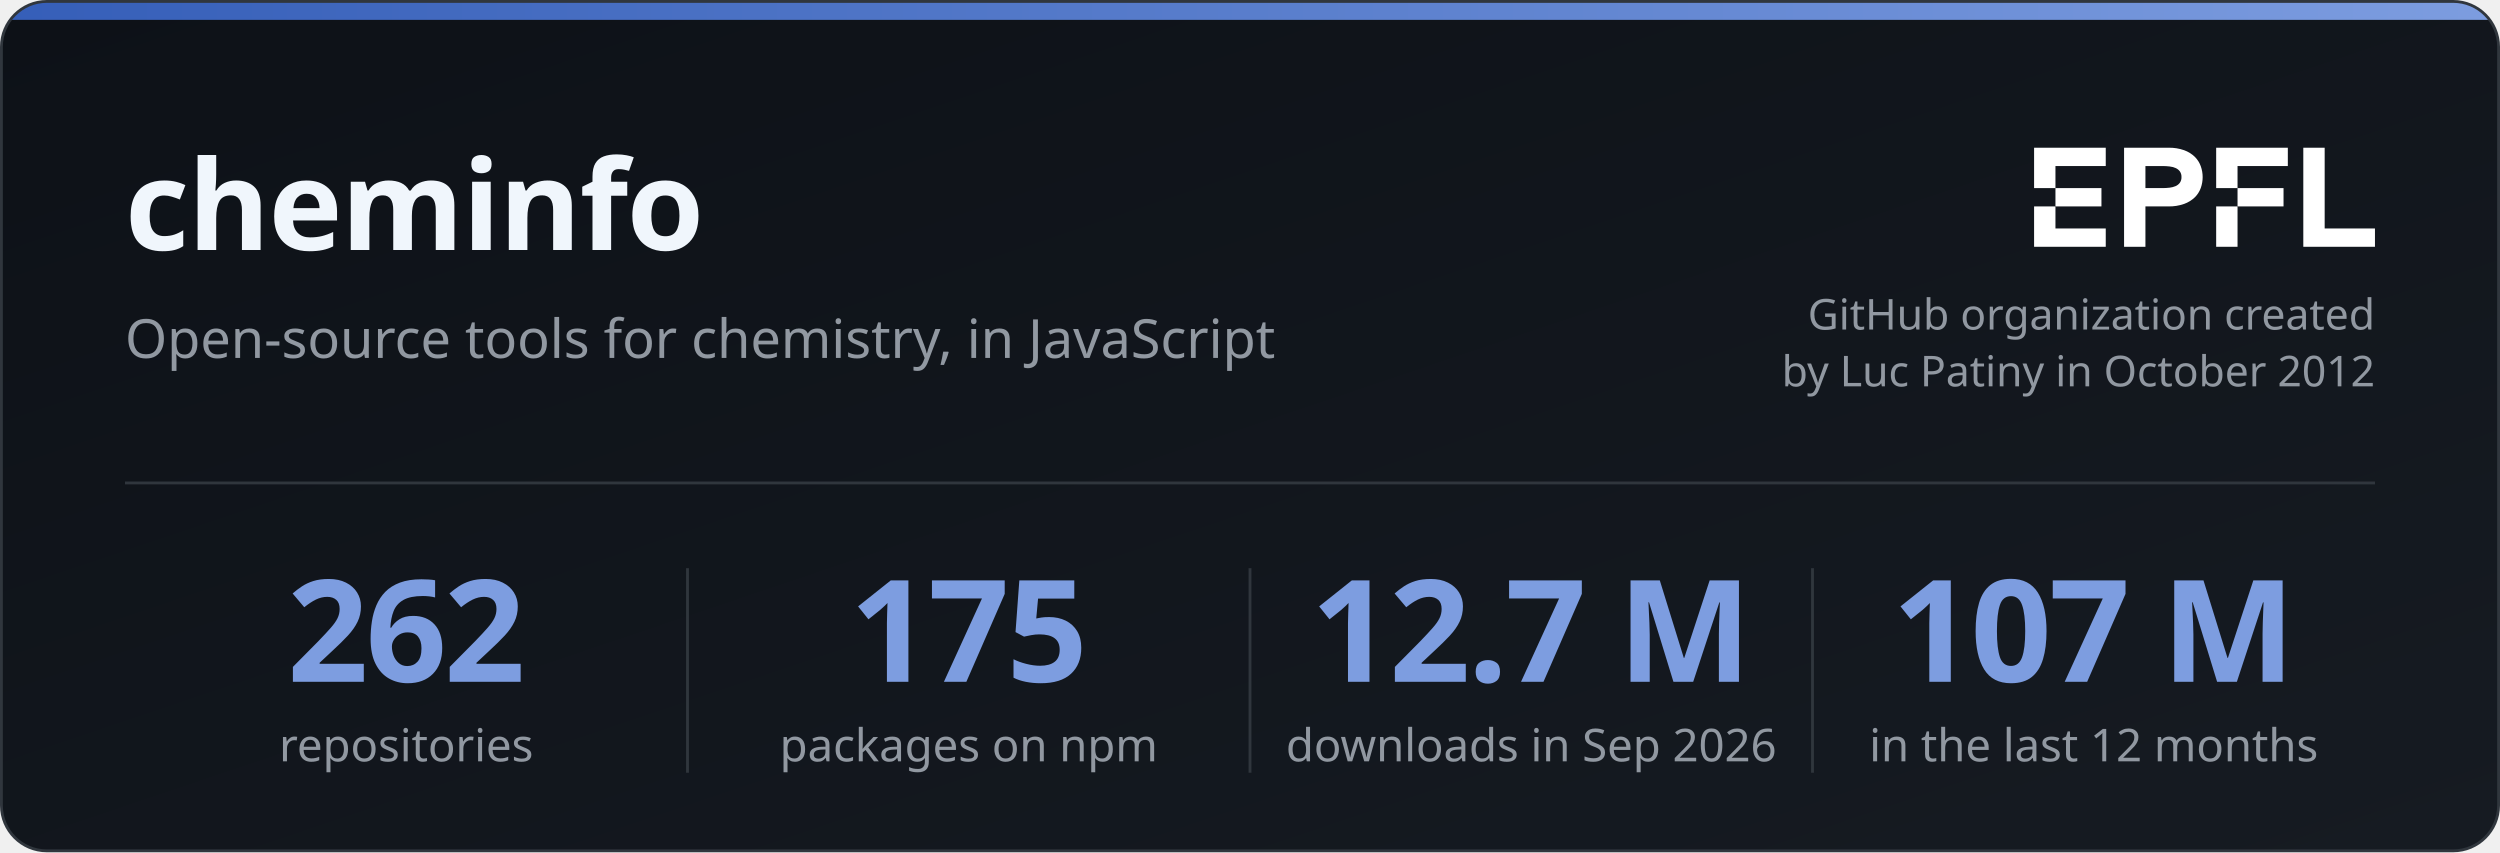
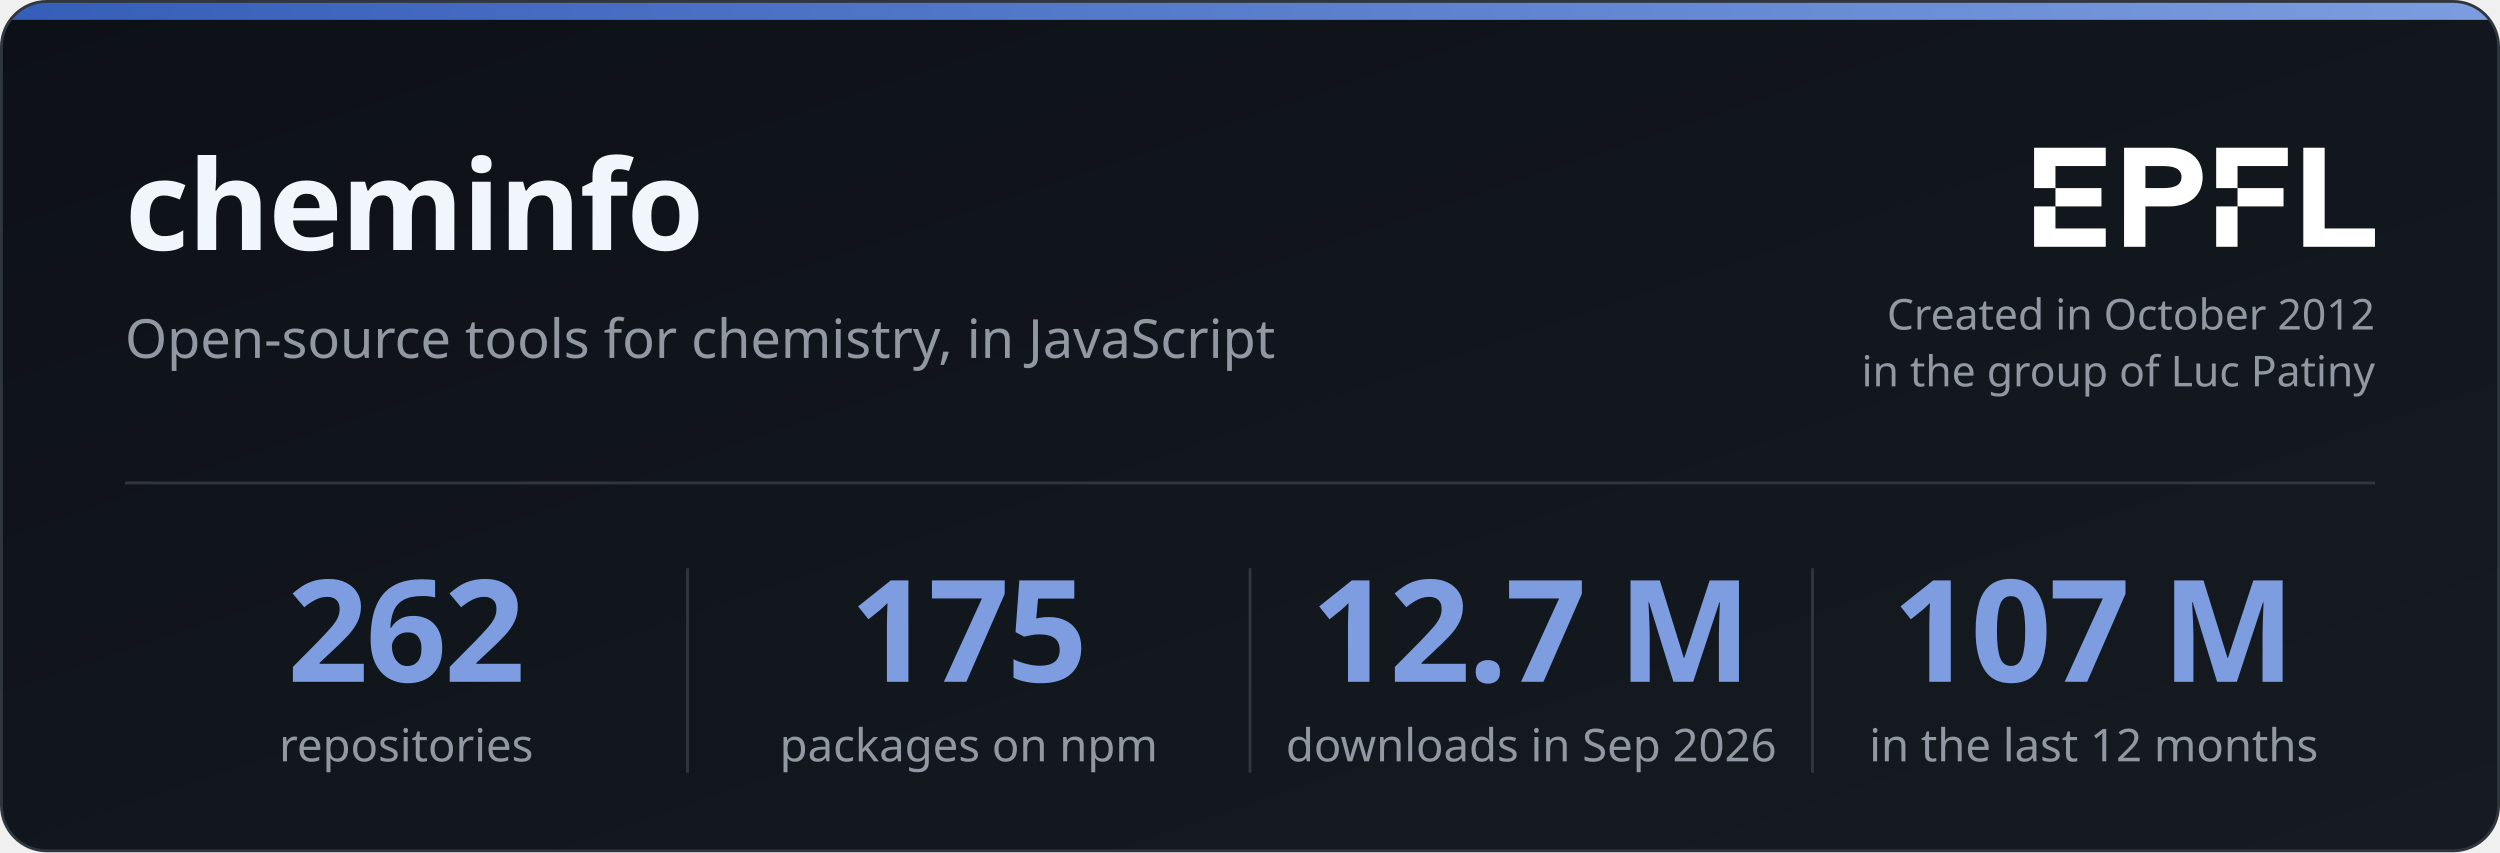
- <svg xmlns="http://www.w3.org/2000/svg" width="880" height="300" viewBox="0 0 880 300" role="img" aria-label="cheminfo: 262 repositories, 175 packages on npm, 12.7 M downloads in Sep 2026, 107 M in the last 12 months. GitHub organization created at EPFL by Luc Patiny in October 2012.">
+ <svg xmlns="http://www.w3.org/2000/svg" width="880" height="300" viewBox="0 0 880 300" role="img" aria-label="cheminfo: 262 repositories, 175 packages on npm, 12.7 M downloads in Sep 2026, 107 M in the last 12 months. GitHub organization created in October 2012 in the group of Luc Patiny at EPFL.">
  <style>
    text { font-family: -apple-system, BlinkMacSystemFont, 'Segoe UI', 'Noto Sans', Helvetica, Arial, sans-serif; }
    .title { font-size: 44px; font-weight: 700; letter-spacing: -0.5px; }
    .tagline { font-size: 19px; }
    .credit { font-size: 15px; }
    .number { font-size: 50px; font-weight: 700; letter-spacing: -1px; }
    .label { font-size: 16px; }
  </style>
  <defs>
    <linearGradient id="background" x1="0" y1="0" x2="1" y2="1">
      <stop offset="0" stop-color="#0d1117" />
      <stop offset="1" stop-color="#161b22" />
    </linearGradient>
    <linearGradient id="bar" x1="0" y1="0" x2="1" y2="0">
      <stop offset="0" stop-color="#355eb8" />
      <stop offset="1" stop-color="#7d9de0" />
    </linearGradient>
    <clipPath id="card">
      <rect x="0.5" y="0.5" width="879" height="299" rx="16" />
    </clipPath>
  </defs>
  <g clip-path="url(#card)">
    <rect width="880" height="300" fill="url(#background)" />
    <rect width="880" height="7" fill="url(#bar)" />
  </g>
  <rect x="0.5" y="0.5" width="879" height="299" rx="16" fill="none" stroke="#30363d" />
  <text x="44" y="88" class="title" fill="#f0f6fc">cheminfo</text>
  <text x="44" y="126" class="tagline" fill="#9198a1">Open-source tools for chemistry, in JavaScript</text>
  <g transform="translate(716 52) scale(0.6578947)" fill="#ffffff">
    <polygon points="0 21.6 11.43 21.6 11.43 9.8 38.34 9.8 38.34 0 0 0 0 21.6" />
    <polygon points="0 53 38.34 53 38.34 43.2 11.43 43.2 11.43 31.4 0 31.4 0 53" />
    <rect x="11.43" y="21.6" width="24.61" height="9.8" />
    <path d="M86,4.87a16.12,16.12,0,0,0-5.68-3.53A23.76,23.76,0,0,0,71.82,0H48.14V53H59.57V31.4H71.82a23.76,23.76,0,0,0,8.46-1.34A16.12,16.12,0,0,0,86,26.53a13.43,13.43,0,0,0,3.19-5,17.38,17.38,0,0,0,0-11.62A13.52,13.52,0,0,0,86,4.87ZM78,18.73a5.7,5.7,0,0,1-2.26,1.8,11.33,11.33,0,0,1-3.27.85,32,32,0,0,1-3.86.22H59.57V9.8h9.05a32,32,0,0,1,3.86.22,11,11,0,0,1,3.27.86A5.59,5.59,0,0,1,78,12.67a5,5,0,0,1,.86,3A5,5,0,0,1,78,18.73Z" />
    <polygon points="155.47 43.2 155.47 0 144.04 0 144.04 53 182.38 53 182.38 43.2 155.47 43.2" />
    <polygon points="97.42 21.6 108.85 21.6 108.85 9.8 135.76 9.8 135.76 0 97.42 0 97.42 21.6" />
    <rect x="97.42" y="31.4" width="11.43" height="21.6" />
    <rect x="108.85" y="21.6" width="24.61" height="9.8" />
  </g>
-   <text x="836" y="116" text-anchor="end" class="credit" fill="#9198a1">GitHub organization created</text>
-   <text x="836" y="136" text-anchor="end" class="credit" fill="#9198a1">by Luc Patiny in October 2012</text>
+   <text x="836" y="116" text-anchor="end" class="credit" fill="#9198a1">Created in October 2012</text>
+   <text x="836" y="136" text-anchor="end" class="credit" fill="#9198a1">in the group of Luc Patiny</text>
  <line x1="44" y1="170" x2="836" y2="170" stroke="#30363d" />
  <text x="143" y="240" text-anchor="middle" class="number" fill="#7d9de0">262</text>
  <text x="143" y="268" text-anchor="middle" class="label" fill="#9198a1">repositories</text>
  <line x1="242" y1="200" x2="242" y2="272" stroke="#30363d" />
  <text x="341" y="240" text-anchor="middle" class="number" fill="#7d9de0">175</text>
  <text x="341" y="268" text-anchor="middle" class="label" fill="#9198a1">packages on npm</text>
  <line x1="440" y1="200" x2="440" y2="272" stroke="#30363d" />
  <text x="539" y="240" text-anchor="middle" class="number" fill="#7d9de0">12.7 M</text>
  <text x="539" y="268" text-anchor="middle" class="label" fill="#9198a1">downloads in Sep 2026</text>
  <line x1="638" y1="200" x2="638" y2="272" stroke="#30363d" />
  <text x="737" y="240" text-anchor="middle" class="number" fill="#7d9de0">107 M</text>
  <text x="737" y="268" text-anchor="middle" class="label" fill="#9198a1">in the last 12 months</text>
</svg>
